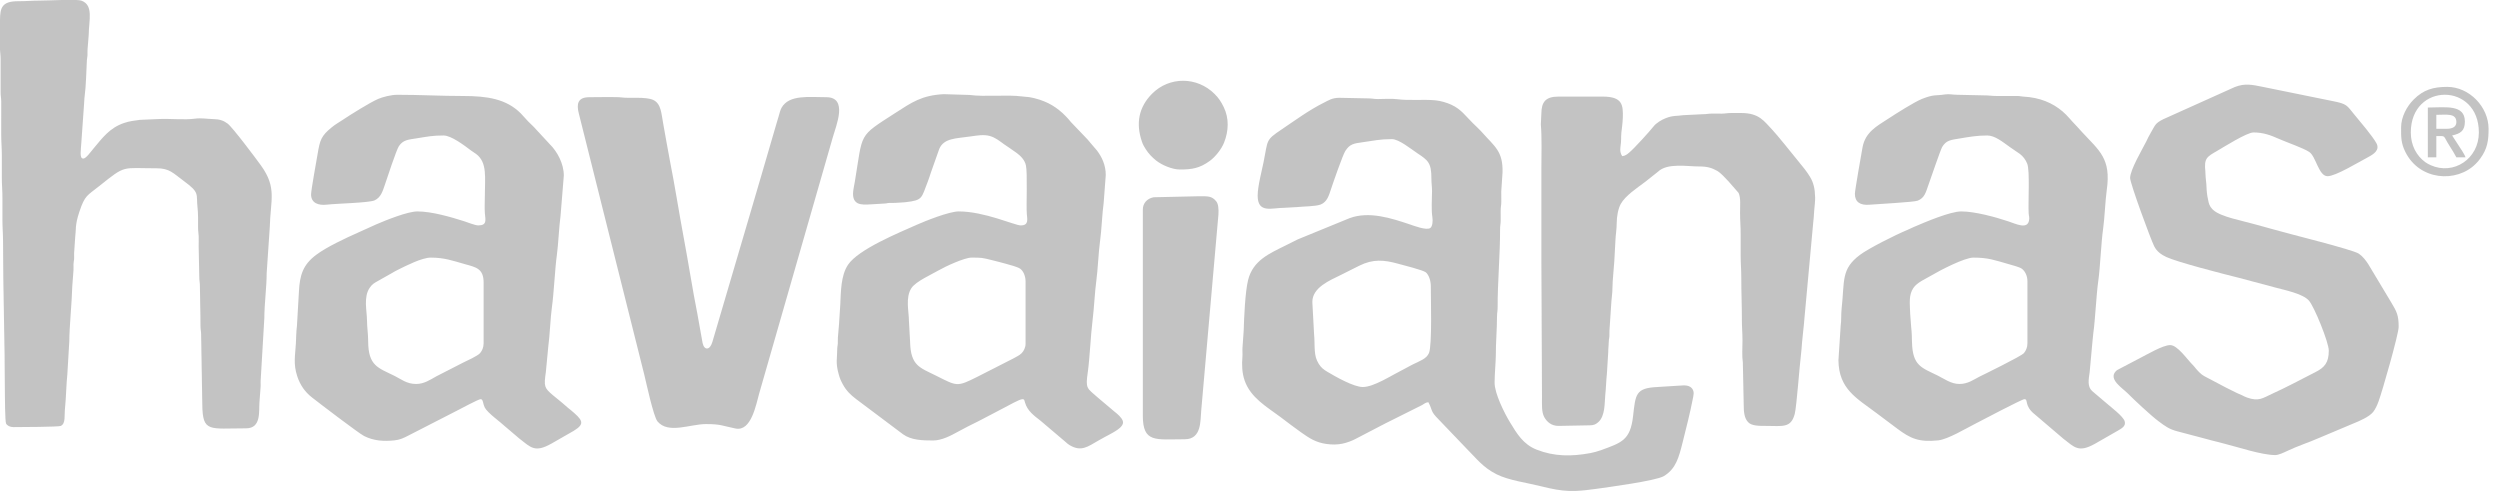
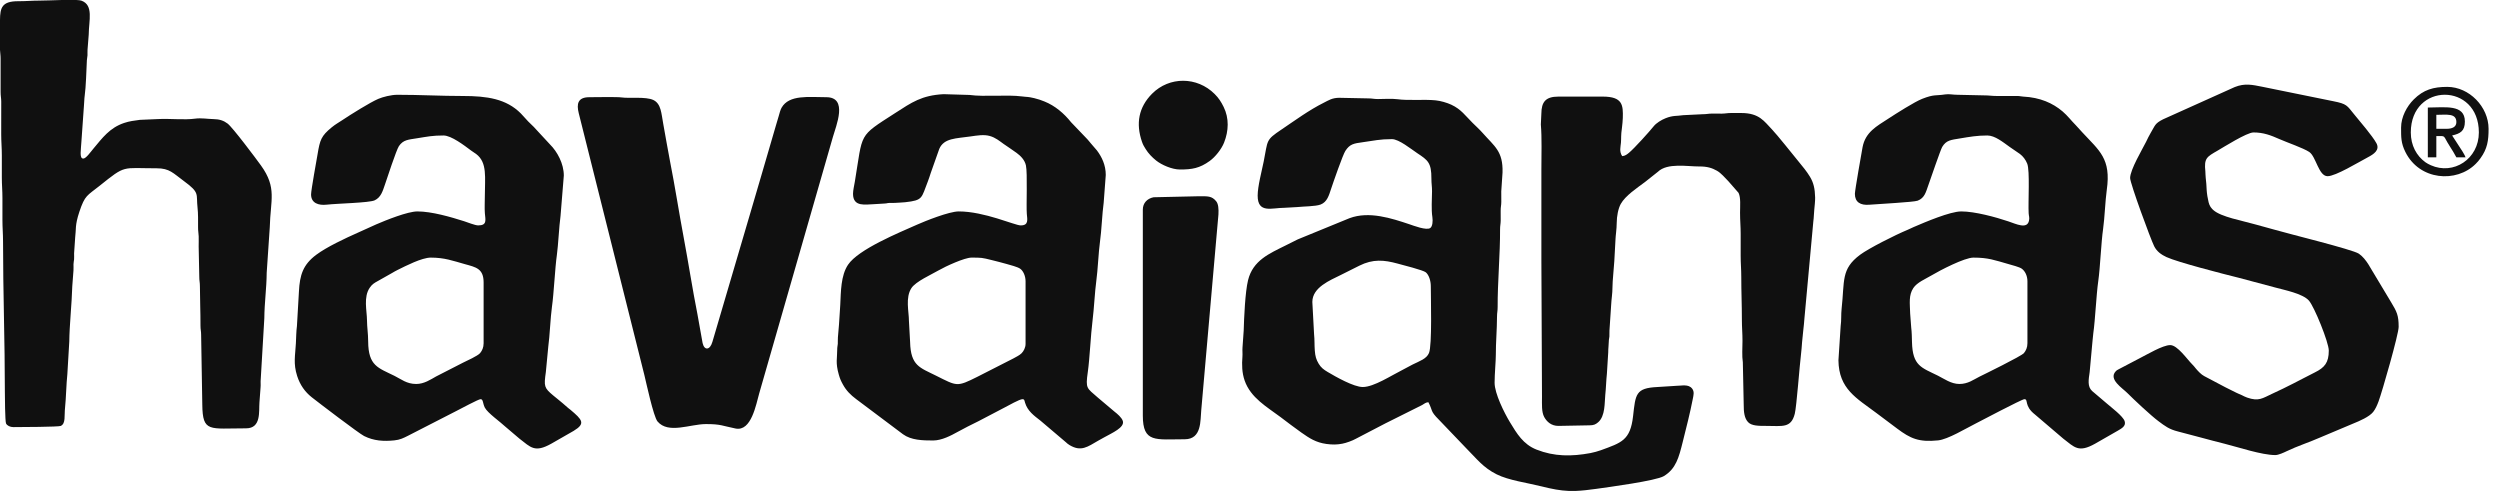
<svg xmlns="http://www.w3.org/2000/svg" width="186" height="37" viewBox="0 0 186 37" fill="none" id="svg1528131352_23068">
-   <path fill-rule="evenodd" clip-rule="evenodd" d="M97.638 22.466C97.638 21.377 98.968 20.851 99.747 20.462C100.227 20.222 100.654 20.008 101.133 19.768C102.149 19.259 102.974 19.336 103.975 19.609C104.334 19.706 105.881 20.096 106.08 20.261C106.306 20.448 106.452 20.883 106.452 21.29C106.452 22.152 106.556 25.69 106.317 26.263C106.135 26.702 105.618 26.862 105.096 27.122C104.845 27.247 104.653 27.366 104.388 27.498C103.508 27.937 102.216 28.794 101.39 28.794C100.717 28.794 99.368 28.026 98.765 27.667C98.481 27.497 98.285 27.354 98.108 27.058C97.924 26.751 97.854 26.508 97.821 26.079C97.789 25.669 97.812 25.273 97.767 24.868L97.638 22.466ZM117.258 36.524H116.697C116.091 36.499 115.498 36.39 114.661 36.18C113.642 35.923 112.249 35.741 111.349 35.289C110.333 34.779 109.877 34.14 109.085 33.348L107.051 31.224C106.38 30.552 106.621 30.584 106.271 29.924C106.049 29.943 105.978 30.042 105.805 30.135L103.544 31.265C103.375 31.349 103.26 31.405 103.092 31.49L100.862 32.651C100.628 32.783 100.171 32.953 99.866 33.011C99.475 33.087 99.122 33.09 98.69 33.031C97.902 32.922 97.429 32.609 96.824 32.184C96.29 31.81 95.8 31.427 95.268 31.028C94.26 30.273 93.05 29.599 92.602 28.315C92.401 27.737 92.387 27.136 92.437 26.532C92.455 26.316 92.424 26.073 92.442 25.858L92.531 24.592C92.559 23.627 92.639 21.727 92.855 20.847C93.217 19.37 94.441 18.866 95.649 18.262C95.95 18.111 96.252 17.961 96.553 17.81L100.402 16.234C101.861 15.687 103.534 16.242 104.864 16.686C105.141 16.778 106.138 17.168 106.416 16.961C106.582 16.837 106.614 16.448 106.569 16.157C106.478 15.568 106.54 14.843 106.543 14.238C106.545 13.864 106.496 13.673 106.497 13.29C106.502 12.098 106.229 11.918 105.449 11.4C104.991 11.096 104.084 10.351 103.559 10.351C102.645 10.351 102.218 10.469 101.392 10.58C100.696 10.674 100.424 10.724 100.095 11.227C99.904 11.519 99.189 13.58 99.033 14.052C98.873 14.535 98.742 15.028 98.254 15.217C97.88 15.361 96.969 15.355 96.501 15.407L95.559 15.46C94.638 15.457 93.57 15.912 93.57 14.555C93.57 13.864 93.878 12.716 94.018 12.02C94.343 10.407 94.145 10.44 95.342 9.637C96.374 8.944 97.379 8.197 98.497 7.639C98.843 7.466 99.107 7.281 99.625 7.276L101.843 7.321C102.109 7.324 102.215 7.37 102.519 7.369C102.917 7.366 103.588 7.33 103.954 7.38C104.811 7.498 105.935 7.378 106.808 7.465C107.188 7.502 107.665 7.645 107.975 7.789C108.715 8.134 109.024 8.612 109.56 9.142C109.805 9.385 110.083 9.636 110.305 9.888C111.186 10.889 111.836 11.244 111.788 12.839L111.694 14.237C111.691 14.493 111.698 14.752 111.697 15.009C111.697 15.294 111.648 15.385 111.65 15.684C111.65 15.925 111.655 16.17 111.652 16.41C111.649 16.676 111.603 16.782 111.605 17.086C111.615 18.813 111.415 21.116 111.425 22.828C111.427 23.145 111.378 23.258 111.378 23.549C111.376 24.513 111.284 25.535 111.29 26.399C111.292 26.848 111.198 27.819 111.198 28.477C111.198 29.278 111.918 30.715 112.337 31.408C112.849 32.254 113.327 33.06 114.317 33.45C115.638 33.972 116.921 33.971 118.329 33.709C118.553 33.667 118.895 33.574 119.109 33.495C120.627 32.937 121.298 32.769 121.501 30.96C121.685 29.327 121.685 28.871 123.312 28.794L124.716 28.705C125.107 28.706 125.625 28.554 125.9 28.919C126.071 29.147 125.999 29.393 125.947 29.665C125.732 30.769 125.462 31.814 125.193 32.889C124.906 34.037 124.693 34.874 123.792 35.421C123.216 35.771 119.653 36.245 118.774 36.369C118.172 36.453 117.694 36.507 117.258 36.524ZM146.818 19.166C147.927 19.166 148.379 19.349 149.414 19.643C149.68 19.719 150.25 19.865 150.422 19.992C150.667 20.172 150.841 20.521 150.841 20.929V25.539C150.841 25.857 150.728 26.091 150.579 26.271C150.389 26.502 147.573 27.875 147.27 28.025C146.837 28.24 146.423 28.568 145.779 28.568C145.159 28.568 144.626 28.171 144.182 27.95C142.963 27.346 142.294 27.233 142.252 25.45C142.245 25.154 142.236 24.673 142.195 24.377L142.116 23.326C142.094 22.543 141.998 21.969 142.35 21.433C142.63 21.009 143.241 20.765 143.68 20.503C144.359 20.098 146.167 19.166 146.818 19.166ZM138.004 14.42C138.004 15.035 138.409 15.29 139.086 15.231C139.75 15.174 142.379 15.044 142.673 14.931C143.198 14.729 143.286 14.287 143.468 13.781C143.622 13.352 144.373 11.143 144.502 10.928C144.804 10.426 145.153 10.41 145.817 10.3C146.558 10.177 147.097 10.08 147.858 10.08C148.428 10.08 149.034 10.587 149.531 10.939L150.281 11.454C150.513 11.628 150.709 11.886 150.825 12.176C151.035 12.703 150.885 15.026 150.932 15.866C150.943 16.083 151.011 16.181 150.955 16.43C150.81 17.067 150.014 16.669 149.423 16.471C148.475 16.152 146.935 15.73 145.914 15.73C145.095 15.73 143.239 16.522 142.375 16.893C142.195 16.97 142.107 17.024 141.91 17.106C141.013 17.476 139.022 18.482 138.385 18.959C136.955 20.03 137.248 20.885 137.016 22.97C136.968 23.395 137.008 23.836 136.945 24.255L136.78 26.805C136.803 28.942 138.135 29.626 139.599 30.725C140.13 31.123 140.615 31.487 141.149 31.887C142.142 32.632 142.763 32.909 144.19 32.765C144.925 32.691 146.25 31.881 146.999 31.506C147.251 31.38 150.43 29.698 150.615 29.698C150.937 29.698 150.558 30.186 151.41 30.847L153.508 32.636C154.345 33.279 154.638 33.704 155.873 33.012L157.54 32.057C157.8 31.9 158.204 31.718 158.073 31.331C157.946 30.957 157.082 30.313 156.728 30.004L155.653 29.09C155.294 28.763 155.389 28.253 155.471 27.683L155.645 25.778C155.682 25.49 155.695 25.123 155.742 24.79C155.885 23.794 155.962 21.96 156.111 20.91C156.258 19.874 156.321 18.077 156.472 17.022C156.584 16.246 156.633 14.904 156.744 14.129C157.078 11.796 156.189 11.215 154.92 9.843L154.446 9.323C154.097 8.974 153.829 8.606 153.45 8.285C152.729 7.675 151.786 7.247 150.525 7.187C150.324 7.177 150.308 7.143 150.075 7.14C149.91 7.138 149.741 7.142 149.576 7.142C149.244 7.142 148.913 7.142 148.581 7.142C148.198 7.143 147.971 7.094 147.633 7.096L145.643 7.052C145.292 7.053 145.014 6.978 144.713 7.025C143.999 7.137 143.918 6.998 143.008 7.354C142.444 7.575 141.075 8.446 140.471 8.841C139.652 9.377 138.78 9.82 138.572 10.965C138.513 11.287 138.004 14.158 138.004 14.42ZM72.279 19.166C73.027 19.166 73.055 19.167 73.807 19.356C74.159 19.444 74.511 19.532 74.881 19.637C75.168 19.719 75.691 19.853 75.89 19.985C76.13 20.145 76.302 20.538 76.302 20.929V25.585C76.302 25.863 76.157 26.132 76.006 26.282C75.843 26.445 75.593 26.553 75.396 26.668L72.731 28.026C71.179 28.801 71.223 28.741 69.642 27.95C68.441 27.349 67.755 27.223 67.712 25.45L67.624 23.866C67.627 23.197 67.344 22.145 67.811 21.433C68.135 20.941 69.293 20.427 69.836 20.113C70.353 19.814 71.767 19.166 72.279 19.166ZM63.465 14.42C63.465 15.429 64.41 15.206 65.048 15.189L65.815 15.143C66.011 15.133 65.98 15.107 66.177 15.098C66.308 15.091 66.45 15.106 66.581 15.095C66.787 15.079 67.107 15.072 67.345 15.046C68.694 14.898 68.539 14.744 69.038 13.483C69.12 13.276 69.18 13.072 69.245 12.877L69.883 11.074C70.236 10.268 71.12 10.309 72.214 10.15C72.714 10.078 73.202 9.994 73.643 10.118C74.072 10.239 74.359 10.488 74.675 10.713C74.993 10.939 75.315 11.138 75.638 11.378C75.93 11.595 76.241 11.896 76.33 12.312C76.454 12.884 76.345 15.321 76.395 15.909C76.432 16.343 76.546 16.77 75.94 16.77C75.497 16.77 73.245 15.73 71.33 15.73C70.612 15.73 68.825 16.45 68.241 16.709C66.897 17.307 63.862 18.546 63.093 19.698C62.553 20.507 62.565 21.694 62.515 22.692L62.422 24.136C62.401 24.4 62.37 24.836 62.341 25.094C62.323 25.256 62.345 25.42 62.332 25.582C62.318 25.76 62.287 25.802 62.288 26.036C62.291 26.665 62.15 26.97 62.405 27.865C62.497 28.188 62.565 28.337 62.709 28.6C62.964 29.067 63.288 29.386 63.697 29.692L67.183 32.308C67.793 32.754 68.647 32.772 69.431 32.772C70.064 32.772 70.775 32.396 71.209 32.154C71.735 31.859 72.242 31.613 72.791 31.34L74.749 30.315C75.039 30.168 75.852 29.698 76.076 29.698C76.224 29.698 76.222 29.823 76.264 29.962C76.452 30.58 76.92 30.916 77.413 31.299L79.296 32.897C79.402 32.99 79.442 33.036 79.575 33.115C80.435 33.63 80.913 33.245 81.728 32.774C81.874 32.69 82.01 32.618 82.165 32.532C82.732 32.215 83.686 31.806 83.539 31.325C83.461 31.068 83.128 30.789 82.921 30.628L81.671 29.573C80.865 28.855 80.751 28.946 80.932 27.683C81.076 26.681 81.148 24.921 81.287 23.834C81.394 22.993 81.459 21.652 81.565 20.903C81.676 20.115 81.732 18.735 81.836 18.01C81.955 17.181 82.003 15.856 82.114 15.078L82.269 13.018C82.269 12.284 81.98 11.681 81.61 11.191L81.15 10.657C81.042 10.541 81.019 10.479 80.902 10.362L79.686 9.092C79.161 8.434 78.493 7.864 77.704 7.549C77.465 7.454 77.243 7.371 76.953 7.304C76.404 7.178 76.508 7.235 76.044 7.175C74.912 7.027 73.262 7.219 72.131 7.064L70.2 7.006C68.57 7.095 67.839 7.612 66.592 8.417C63.818 10.207 64.215 9.817 63.6 13.516C63.558 13.77 63.465 14.16 63.465 14.42ZM32.049 19.166C33.082 19.166 33.68 19.399 34.59 19.653C35.404 19.88 35.981 19.976 35.981 21.019V25.539C35.981 25.857 35.868 26.091 35.719 26.271C35.548 26.478 34.723 26.847 34.444 26.985L32.441 28.011C32.036 28.238 31.557 28.568 30.964 28.568C30.256 28.568 29.846 28.21 29.352 27.965C28.134 27.362 27.403 27.231 27.392 25.405C27.388 24.768 27.309 24.387 27.304 23.82C27.298 23.117 27.03 22.103 27.509 21.406C27.692 21.139 27.846 21.055 28.13 20.898L29.199 20.294C29.329 20.218 29.419 20.163 29.578 20.085C30.2 19.776 31.388 19.166 32.049 19.166ZM23.144 14.465C23.144 15.114 23.696 15.297 24.312 15.227C25.099 15.137 27.473 15.094 27.877 14.903C28.339 14.685 28.47 14.23 28.642 13.725C28.763 13.369 29.491 11.147 29.678 10.873C30.002 10.398 30.364 10.394 31.034 10.286C31.817 10.161 32.184 10.08 32.998 10.08C33.582 10.08 34.562 10.835 35.045 11.197C35.18 11.299 35.285 11.353 35.421 11.454C36.273 12.092 36.072 13.208 36.072 14.601C36.072 14.986 36.043 15.493 36.074 15.864C36.117 16.372 36.254 16.77 35.575 16.77C35.348 16.77 34.747 16.528 34.529 16.459C33.534 16.143 32.118 15.73 31.054 15.73C30.328 15.73 28.709 16.384 27.993 16.693L26.624 17.312C25.668 17.737 24.305 18.375 23.525 18.959C22.546 19.692 22.301 20.455 22.24 21.697L22.092 24.261C22.039 24.649 22.037 25.096 22.014 25.54C21.968 26.439 21.808 27.044 22.109 27.976C22.325 28.644 22.691 29.159 23.195 29.557C23.682 29.942 26.706 32.25 27.09 32.441C27.814 32.802 28.537 32.845 29.33 32.765C29.762 32.722 30.013 32.592 30.346 32.425L33.932 30.587C34.235 30.436 35.599 29.698 35.755 29.698C35.962 29.698 35.905 30.003 36.073 30.33C36.276 30.725 37.23 31.393 37.597 31.743L38.648 32.636C39.485 33.279 39.778 33.704 41.013 33.012L42.68 32.057C43.594 31.506 43.316 31.228 42.432 30.48C42.341 30.403 42.324 30.406 42.231 30.32C42.1 30.198 42.002 30.121 41.868 30.004C41.625 29.793 41.397 29.623 41.148 29.413C40.484 28.854 40.46 28.748 40.611 27.683L40.792 25.785C40.902 25.009 40.953 23.623 41.063 22.846C41.212 21.796 41.289 19.962 41.432 18.966C41.531 18.273 41.596 16.83 41.703 16.073L41.948 13.063C41.948 12.174 41.462 11.285 40.92 10.746L39.855 9.596C39.685 9.392 39.475 9.228 39.292 9.03L38.751 8.441C37.665 7.35 36.236 7.142 34.444 7.142C32.809 7.142 31.251 7.052 29.562 7.052C29.104 7.052 28.485 7.211 28.148 7.355C27.538 7.614 26.078 8.529 25.449 8.95C25.144 9.154 24.966 9.239 24.67 9.482C23.9 10.116 23.806 10.399 23.628 11.469C23.566 11.839 23.144 14.148 23.144 14.465ZM0.994 31.777C1.474 31.777 4.371 31.764 4.522 31.689C4.906 31.497 4.769 30.953 4.843 30.292C4.909 29.707 4.937 28.494 5.011 27.838L5.155 25.405C5.165 24.221 5.342 22.589 5.378 21.289L5.467 20.113C5.479 19.968 5.464 19.807 5.468 19.662C5.474 19.457 5.498 19.468 5.512 19.299C5.524 19.157 5.511 18.992 5.513 18.848L5.593 17.662C5.674 17.06 5.562 16.785 5.904 15.758C6.321 14.507 6.484 14.564 7.407 13.826C9.385 12.243 9.028 12.521 11.662 12.521C12.621 12.521 12.877 12.882 13.689 13.477C14.893 14.36 14.581 14.414 14.697 15.453C14.746 15.884 14.738 16.406 14.736 16.906C14.734 17.209 14.775 17.336 14.783 17.582C14.79 17.832 14.781 18.1 14.781 18.352L14.826 20.568C14.824 20.885 14.873 20.998 14.873 21.289C14.875 22.322 14.92 23.2 14.916 24.23C14.915 24.529 14.963 24.619 14.964 24.905L15.051 30.107C15.076 32.194 15.569 31.868 18.307 31.868C19.453 31.868 19.248 30.603 19.304 29.927L19.385 28.833C19.408 28.628 19.375 28.418 19.399 28.213L19.665 23.688C19.677 22.478 19.832 21.466 19.842 20.294L20.071 16.907C20.121 14.872 20.618 13.982 19.418 12.314C19.039 11.787 17.31 9.479 16.933 9.194C16.648 8.978 16.341 8.866 15.866 8.86C15.472 8.855 14.982 8.764 14.522 8.827C13.696 8.94 12.657 8.811 11.752 8.859L10.409 8.917C9.976 8.974 9.636 9.013 9.237 9.147C8.158 9.508 7.616 10.265 6.947 11.061C6.729 11.32 6.399 11.798 6.193 11.798C5.887 11.798 6.029 11.125 6.057 10.532L6.245 7.872C6.267 7.673 6.268 7.343 6.302 7.116C6.394 6.509 6.429 5.172 6.464 4.475C6.474 4.278 6.499 4.31 6.509 4.114C6.516 3.982 6.501 3.84 6.512 3.709L6.601 2.578C6.61 1.522 6.98 0.379 6.054 0.048C5.985 0.024 5.854 0.009 5.682 -3.05176e-05H4.596C3.963 0.016 3.292 0.046 2.938 0.045C2.39 0.044 1.943 0.092 1.356 0.09C0.133 0.087 0.01 0.586 0 1.484V3.705C0.008 3.944 0.047 4.088 0.045 4.384L0.045 6.826C0.043 7.143 0.089 7.277 0.092 7.547L0.09 9.99C0.09 10.537 0.136 10.986 0.136 11.572C0.136 12.114 0.136 12.657 0.136 13.199C0.136 13.762 0.181 14.164 0.181 14.736V16.363C0.181 16.952 0.226 17.378 0.226 17.945C0.225 21.67 0.362 25.46 0.362 29.156C0.362 29.446 0.375 31.358 0.45 31.508C0.529 31.668 0.753 31.777 0.994 31.777Z" fill="#101010" fill-opacity="0.25" />
-   <path fill-rule="evenodd" clip-rule="evenodd" d="M115.945 31.687L118.252 31.644C118.578 31.646 118.713 31.572 118.892 31.425C119.448 30.965 119.373 29.922 119.432 29.388C119.486 28.9 119.5 28.282 119.554 27.793L119.652 26.218C119.651 25.909 119.687 25.736 119.695 25.403C119.7 25.197 119.726 25.21 119.739 25.04C119.751 24.895 119.732 24.738 119.744 24.593L119.876 22.6C119.883 22.336 119.969 21.826 119.968 21.381C119.967 20.899 120.079 19.923 120.104 19.437L120.193 17.809C120.199 17.553 120.283 17.03 120.284 16.589C120.286 16.084 120.397 15.508 120.585 15.173C120.932 14.555 121.77 14.005 122.389 13.541L123.347 12.781C124.056 12.097 125.548 12.392 126.432 12.385C127.002 12.38 127.381 12.497 127.741 12.703C128.06 12.886 128.325 13.217 128.59 13.482L129.349 14.35C129.523 14.711 129.46 15.319 129.46 15.821C129.46 16.41 129.506 16.836 129.506 17.403C129.505 17.945 129.506 18.488 129.506 19.03C129.505 19.597 129.551 20.023 129.551 20.612C129.551 21.72 129.596 22.673 129.596 23.777C129.596 24.365 129.641 24.784 129.641 25.359C129.641 25.881 129.592 26.462 129.667 26.96L129.732 30.105C129.73 30.664 129.782 31.113 130.057 31.407C130.322 31.691 130.857 31.687 131.404 31.687C132.613 31.687 133.253 31.872 133.531 30.785C133.667 30.253 133.893 27.148 133.994 26.366C134.029 26.094 134.05 25.771 134.075 25.452C134.118 24.894 134.212 24.255 134.25 23.684L134.911 16.48C134.955 16.174 134.95 15.911 134.982 15.602C135.006 15.375 135.052 14.916 135.046 14.697C135.03 14.033 134.932 13.6 134.662 13.151C134.419 12.748 134.108 12.377 133.81 12.014C133.399 11.511 132.204 10.008 131.823 9.616C131.26 9.038 130.9 8.408 129.551 8.408C129.31 8.408 129.068 8.409 128.827 8.407C128.51 8.406 128.376 8.451 128.106 8.455C127.865 8.458 127.621 8.451 127.379 8.451C127.088 8.452 126.975 8.501 126.658 8.499L125.237 8.569C124.723 8.646 124.479 8.576 123.925 8.794C123.614 8.916 123.228 9.151 123.034 9.395C122.733 9.774 121.586 11.047 121.203 11.361C121.055 11.481 120.92 11.598 120.691 11.617C120.457 11.268 120.574 10.923 120.598 10.62C120.628 10.25 120.588 10.094 120.672 9.519C120.7 9.325 120.733 8.939 120.737 8.77C120.762 7.834 120.74 7.187 119.245 7.187H115.945C114.985 7.187 114.686 7.593 114.677 8.451L114.639 9.258C114.724 10.285 114.679 11.509 114.679 12.611V19.392L114.724 29.517C114.724 30.081 114.684 30.646 114.889 31.025C115.082 31.38 115.418 31.687 115.945 31.687ZM158.481 13.244C158.481 13.644 160.008 17.796 160.272 18.323C160.466 18.708 160.798 18.948 161.187 19.127C162.024 19.512 165.418 20.385 166.563 20.667L169.275 21.39C169.968 21.58 171.317 21.84 171.782 22.363C172.183 22.814 173.262 25.477 173.262 26.082C173.262 26.982 172.953 27.348 172.222 27.709C171.682 27.977 171.177 28.254 170.64 28.523C170.376 28.655 170.133 28.776 169.856 28.915C169.558 29.064 169.337 29.162 169.028 29.306C168.332 29.628 168.051 29.882 167.187 29.58C167.002 29.516 166.945 29.472 166.783 29.396C166.627 29.324 166.529 29.294 166.376 29.216C166.087 29.071 165.851 28.956 165.562 28.81L163.994 27.982C163.777 27.871 163.536 27.616 163.376 27.425C163.261 27.287 163.234 27.24 163.103 27.11C162.726 26.739 162.005 25.675 161.464 25.675C160.906 25.675 159.715 26.393 159.189 26.655L157.647 27.463C157.528 27.533 157.495 27.533 157.406 27.63C156.859 28.223 157.901 28.867 158.266 29.234C158.792 29.762 160.041 30.929 160.592 31.338C161.07 31.694 161.373 31.935 162.042 32.103C163.188 32.392 164.327 32.721 165.514 33.016C166.513 33.264 168.269 33.857 169.284 33.857C169.525 33.857 169.936 33.663 170.128 33.57C170.936 33.182 171.809 32.907 172.628 32.545L175.109 31.5C175.54 31.325 176.275 31.013 176.564 30.649C176.734 30.434 176.859 30.149 176.962 29.872C177.239 29.127 178.46 24.863 178.46 24.319C178.46 23.448 178.32 23.187 177.898 22.485L176.779 20.621C176.403 20.04 176.075 19.268 175.497 18.874C175.039 18.562 170.198 17.378 169.233 17.092C168.709 16.936 168.207 16.82 167.673 16.664C166.858 16.426 165.238 16.138 164.679 15.634L164.609 15.569C164.602 15.562 164.593 15.553 164.586 15.546C164.564 15.523 164.488 15.431 164.465 15.396C164.39 15.282 164.352 15.166 164.319 15.045C164.26 14.823 164.19 14.39 164.177 14.147C164.163 13.87 164.146 13.504 164.105 13.225C164.079 13.055 164.097 12.921 164.079 12.754C163.973 11.769 164.182 11.672 164.987 11.208C165.416 10.961 167.164 9.854 167.657 9.854C168.406 9.854 168.942 10.062 169.599 10.353C170.153 10.598 171.374 11.016 171.809 11.307C172.317 11.648 172.503 13.109 173.171 13.109C173.774 13.109 175.458 12.076 176.185 11.693C176.588 11.48 177.086 11.168 176.804 10.652C176.502 10.102 175.558 9.009 175.15 8.508C174.608 7.844 174.618 7.732 173.597 7.53L168.338 6.46C167.563 6.305 167.016 6.178 166.268 6.476L160.936 8.875C160.304 9.193 160.353 9.325 160.009 9.891C159.876 10.108 159.788 10.312 159.671 10.547C159.398 11.094 158.481 12.63 158.481 13.244ZM52.525 31.551C53.642 31.551 53.733 31.681 54.729 31.882C55.901 32.119 56.254 30.079 56.484 29.272L61.963 10.206C62.202 9.354 63.116 7.232 61.476 7.232C60.187 7.232 58.705 7.025 58.148 8.018C58.059 8.176 57.994 8.43 57.94 8.624C57.882 8.832 57.809 9.054 57.743 9.286L56.61 13.17C56.348 14.049 56.107 14.868 55.851 15.757L53.004 25.431C52.827 26.056 52.405 26.102 52.273 25.521L51.889 23.374C51.526 21.555 51.218 19.54 50.872 17.7C50.519 15.825 50.218 13.852 49.855 12.028C49.669 11.097 49.522 10.151 49.342 9.195C49.202 8.451 49.195 7.721 48.61 7.441C48.056 7.175 46.795 7.331 46.268 7.251C45.912 7.198 44.406 7.232 43.847 7.232C42.985 7.232 42.884 7.731 43.06 8.426L47.942 27.908C48.065 28.401 48.617 31 48.921 31.358C49.725 32.307 51.339 31.551 52.525 31.551ZM85.026 15.595V30.919C85.026 32.972 85.975 32.681 88.145 32.681C89.429 32.681 89.295 31.263 89.373 30.519L90.54 17.221C90.582 16.454 90.815 15.376 90.484 14.974C90.155 14.574 89.87 14.6 89.185 14.601L85.825 14.676C85.344 14.773 85.026 15.112 85.026 15.595ZM87.784 12.611C88.694 12.611 89.248 12.519 89.999 11.979C90.415 11.681 90.879 11.097 91.071 10.61C91.414 9.742 91.456 8.8 91.039 7.955C90.845 7.563 90.672 7.296 90.371 6.995C89.065 5.688 86.999 5.681 85.715 6.972C84.715 7.979 84.494 9.189 84.963 10.55C85.041 10.777 85.121 10.902 85.237 11.09C85.444 11.423 85.715 11.701 86.013 11.941C86.425 12.272 87.205 12.611 87.784 12.611ZM179.364 9.854C179.364 6.112 184.427 6.117 184.427 9.854C184.427 11.839 182.533 13.044 180.856 12.295C180.718 12.234 180.563 12.153 180.448 12.07C179.793 11.595 179.364 10.826 179.364 9.854ZM178.641 9.492C178.641 10.209 178.631 10.643 178.957 11.301C180.011 13.435 182.766 13.622 184.19 12.194C184.338 12.046 184.417 11.955 184.544 11.779C185.063 11.062 185.15 10.456 185.15 9.583C185.15 7.946 183.708 6.464 182.076 6.464C181.047 6.464 180.312 6.669 179.579 7.402C179.071 7.909 178.641 8.699 178.641 9.492Z" fill="#101010" fill-opacity="0.25" />
-   <path fill-rule="evenodd" clip-rule="evenodd" d="M182.031 9.583H181.263V8.543C182.03 8.543 182.754 8.4 182.754 9.086C182.754 9.466 182.413 9.583 182.031 9.583ZM180.63 11.707H181.263V10.125C182.025 10.125 181.712 10.028 182.266 10.885C182.445 11.162 182.601 11.417 182.754 11.707H183.433C183.39 11.523 183.074 11.059 182.954 10.875C182.772 10.597 182.614 10.343 182.438 10.08C183.046 9.938 183.387 9.753 183.387 9.041C183.387 7.737 181.9 8.001 180.63 8.001V11.707Z" fill="#101010" fill-opacity="0.25" />
+   <path fill-rule="evenodd" clip-rule="evenodd" d="M97.638 22.466C97.638 21.377 98.968 20.851 99.747 20.462C100.227 20.222 100.654 20.008 101.133 19.768C102.149 19.259 102.974 19.336 103.975 19.609C104.334 19.706 105.881 20.096 106.08 20.261C106.306 20.448 106.452 20.883 106.452 21.29C106.452 22.152 106.556 25.69 106.317 26.263C106.135 26.702 105.618 26.862 105.096 27.122C104.845 27.247 104.653 27.366 104.388 27.498C103.508 27.937 102.216 28.794 101.39 28.794C100.717 28.794 99.368 28.026 98.765 27.667C98.481 27.497 98.285 27.354 98.108 27.058C97.924 26.751 97.854 26.508 97.821 26.079C97.789 25.669 97.812 25.273 97.767 24.868L97.638 22.466ZM117.258 36.524H116.697C116.091 36.499 115.498 36.39 114.661 36.18C113.642 35.923 112.249 35.741 111.349 35.289C110.333 34.779 109.877 34.14 109.085 33.348L107.051 31.224C106.38 30.552 106.621 30.584 106.271 29.924C106.049 29.943 105.978 30.042 105.805 30.135L103.544 31.265C103.375 31.349 103.26 31.405 103.092 31.49L100.862 32.651C100.628 32.783 100.171 32.953 99.866 33.011C99.475 33.087 99.122 33.09 98.69 33.031C97.902 32.922 97.429 32.609 96.824 32.184C96.29 31.81 95.8 31.427 95.268 31.028C94.26 30.273 93.05 29.599 92.602 28.315C92.401 27.737 92.387 27.136 92.437 26.532C92.455 26.316 92.424 26.073 92.442 25.858L92.531 24.592C92.559 23.627 92.639 21.727 92.855 20.847C93.217 19.37 94.441 18.866 95.649 18.262C95.95 18.111 96.252 17.961 96.553 17.81L100.402 16.234C101.861 15.687 103.534 16.242 104.864 16.686C105.141 16.778 106.138 17.168 106.416 16.961C106.582 16.837 106.614 16.448 106.569 16.157C106.478 15.568 106.54 14.843 106.543 14.238C106.545 13.864 106.496 13.673 106.497 13.29C106.502 12.098 106.229 11.918 105.449 11.4C104.991 11.096 104.084 10.351 103.559 10.351C102.645 10.351 102.218 10.469 101.392 10.58C100.696 10.674 100.424 10.724 100.095 11.227C99.904 11.519 99.189 13.58 99.033 14.052C98.873 14.535 98.742 15.028 98.254 15.217C97.88 15.361 96.969 15.355 96.501 15.407L95.559 15.46C94.638 15.457 93.57 15.912 93.57 14.555C93.57 13.864 93.878 12.716 94.018 12.02C94.343 10.407 94.145 10.44 95.342 9.637C96.374 8.944 97.379 8.197 98.497 7.639C98.843 7.466 99.107 7.281 99.625 7.276L101.843 7.321C102.109 7.324 102.215 7.37 102.519 7.369C102.917 7.366 103.588 7.33 103.954 7.38C104.811 7.498 105.935 7.378 106.808 7.465C107.188 7.502 107.665 7.645 107.975 7.789C108.715 8.134 109.024 8.612 109.56 9.142C109.805 9.385 110.083 9.636 110.305 9.888C111.186 10.889 111.836 11.244 111.788 12.839L111.694 14.237C111.691 14.493 111.698 14.752 111.697 15.009C111.697 15.294 111.648 15.385 111.65 15.684C111.65 15.925 111.655 16.17 111.652 16.41C111.649 16.676 111.603 16.782 111.605 17.086C111.615 18.813 111.415 21.116 111.425 22.828C111.427 23.145 111.378 23.258 111.378 23.549C111.376 24.513 111.284 25.535 111.29 26.399C111.292 26.848 111.198 27.819 111.198 28.477C111.198 29.278 111.918 30.715 112.337 31.408C112.849 32.254 113.327 33.06 114.317 33.45C115.638 33.972 116.921 33.971 118.329 33.709C118.553 33.667 118.895 33.574 119.109 33.495C120.627 32.937 121.298 32.769 121.501 30.96C121.685 29.327 121.685 28.871 123.312 28.794L124.716 28.705C125.107 28.706 125.625 28.554 125.9 28.919C126.071 29.147 125.999 29.393 125.947 29.665C125.732 30.769 125.462 31.814 125.193 32.889C124.906 34.037 124.693 34.874 123.792 35.421C123.216 35.771 119.653 36.245 118.774 36.369C118.172 36.453 117.694 36.507 117.258 36.524ZM146.818 19.166C147.927 19.166 148.379 19.349 149.414 19.643C149.68 19.719 150.25 19.865 150.422 19.992C150.667 20.172 150.841 20.521 150.841 20.929V25.539C150.841 25.857 150.728 26.091 150.579 26.271C150.389 26.502 147.573 27.875 147.27 28.025C146.837 28.24 146.423 28.568 145.779 28.568C145.159 28.568 144.626 28.171 144.182 27.95C142.963 27.346 142.294 27.233 142.252 25.45C142.245 25.154 142.236 24.673 142.195 24.377L142.116 23.326C142.094 22.543 141.998 21.969 142.35 21.433C142.63 21.009 143.241 20.765 143.68 20.503C144.359 20.098 146.167 19.166 146.818 19.166ZM138.004 14.42C138.004 15.035 138.409 15.29 139.086 15.231C139.75 15.174 142.379 15.044 142.673 14.931C143.198 14.729 143.286 14.287 143.468 13.781C143.622 13.352 144.373 11.143 144.502 10.928C144.804 10.426 145.153 10.41 145.817 10.3C146.558 10.177 147.097 10.08 147.858 10.08C148.428 10.08 149.034 10.587 149.531 10.939L150.281 11.454C150.513 11.628 150.709 11.886 150.825 12.176C151.035 12.703 150.885 15.026 150.932 15.866C150.943 16.083 151.011 16.181 150.955 16.43C150.81 17.067 150.014 16.669 149.423 16.471C148.475 16.152 146.935 15.73 145.914 15.73C145.095 15.73 143.239 16.522 142.375 16.893C142.195 16.97 142.107 17.024 141.91 17.106C141.013 17.476 139.022 18.482 138.385 18.959C136.955 20.03 137.248 20.885 137.016 22.97C136.968 23.395 137.008 23.836 136.945 24.255L136.78 26.805C136.803 28.942 138.135 29.626 139.599 30.725C140.13 31.123 140.615 31.487 141.149 31.887C142.142 32.632 142.763 32.909 144.19 32.765C144.925 32.691 146.25 31.881 146.999 31.506C147.251 31.38 150.43 29.698 150.615 29.698C150.937 29.698 150.558 30.186 151.41 30.847L153.508 32.636C154.345 33.279 154.638 33.704 155.873 33.012L157.54 32.057C157.8 31.9 158.204 31.718 158.073 31.331C157.946 30.957 157.082 30.313 156.728 30.004L155.653 29.09C155.294 28.763 155.389 28.253 155.471 27.683L155.645 25.778C155.682 25.49 155.695 25.123 155.742 24.79C155.885 23.794 155.962 21.96 156.111 20.91C156.258 19.874 156.321 18.077 156.472 17.022C156.584 16.246 156.633 14.904 156.744 14.129C157.078 11.796 156.189 11.215 154.92 9.843L154.446 9.323C154.097 8.974 153.829 8.606 153.45 8.285C152.729 7.675 151.786 7.247 150.525 7.187C150.324 7.177 150.308 7.143 150.075 7.14C149.91 7.138 149.741 7.142 149.576 7.142C149.244 7.142 148.913 7.142 148.581 7.142C148.198 7.143 147.971 7.094 147.633 7.096L145.643 7.052C145.292 7.053 145.014 6.978 144.713 7.025C143.999 7.137 143.918 6.998 143.008 7.354C142.444 7.575 141.075 8.446 140.471 8.841C139.652 9.377 138.78 9.82 138.572 10.965C138.513 11.287 138.004 14.158 138.004 14.42ZM72.279 19.166C73.027 19.166 73.055 19.167 73.807 19.356C74.159 19.444 74.511 19.532 74.881 19.637C75.168 19.719 75.691 19.853 75.89 19.985C76.13 20.145 76.302 20.538 76.302 20.929V25.585C76.302 25.863 76.157 26.132 76.006 26.282C75.843 26.445 75.593 26.553 75.396 26.668L72.731 28.026C71.179 28.801 71.223 28.741 69.642 27.95C68.441 27.349 67.755 27.223 67.712 25.45L67.624 23.866C67.627 23.197 67.344 22.145 67.811 21.433C68.135 20.941 69.293 20.427 69.836 20.113C70.353 19.814 71.767 19.166 72.279 19.166ZM63.465 14.42C63.465 15.429 64.41 15.206 65.048 15.189L65.815 15.143C66.011 15.133 65.98 15.107 66.177 15.098C66.308 15.091 66.45 15.106 66.581 15.095C66.787 15.079 67.107 15.072 67.345 15.046C68.694 14.898 68.539 14.744 69.038 13.483C69.12 13.276 69.18 13.072 69.245 12.877L69.883 11.074C70.236 10.268 71.12 10.309 72.214 10.15C72.714 10.078 73.202 9.994 73.643 10.118C74.072 10.239 74.359 10.488 74.675 10.713C74.993 10.939 75.315 11.138 75.638 11.378C75.93 11.595 76.241 11.896 76.33 12.312C76.454 12.884 76.345 15.321 76.395 15.909C76.432 16.343 76.546 16.77 75.94 16.77C75.497 16.77 73.245 15.73 71.33 15.73C70.612 15.73 68.825 16.45 68.241 16.709C66.897 17.307 63.862 18.546 63.093 19.698C62.553 20.507 62.565 21.694 62.515 22.692L62.422 24.136C62.401 24.4 62.37 24.836 62.341 25.094C62.323 25.256 62.345 25.42 62.332 25.582C62.318 25.76 62.287 25.802 62.288 26.036C62.291 26.665 62.15 26.97 62.405 27.865C62.497 28.188 62.565 28.337 62.709 28.6C62.964 29.067 63.288 29.386 63.697 29.692L67.183 32.308C67.793 32.754 68.647 32.772 69.431 32.772C70.064 32.772 70.775 32.396 71.209 32.154C71.735 31.859 72.242 31.613 72.791 31.34L74.749 30.315C75.039 30.168 75.852 29.698 76.076 29.698C76.224 29.698 76.222 29.823 76.264 29.962C76.452 30.58 76.92 30.916 77.413 31.299L79.296 32.897C79.402 32.99 79.442 33.036 79.575 33.115C80.435 33.63 80.913 33.245 81.728 32.774C81.874 32.69 82.01 32.618 82.165 32.532C82.732 32.215 83.686 31.806 83.539 31.325C83.461 31.068 83.128 30.789 82.921 30.628L81.671 29.573C80.865 28.855 80.751 28.946 80.932 27.683C81.076 26.681 81.148 24.921 81.287 23.834C81.394 22.993 81.459 21.652 81.565 20.903C81.676 20.115 81.732 18.735 81.836 18.01C81.955 17.181 82.003 15.856 82.114 15.078L82.269 13.018C82.269 12.284 81.98 11.681 81.61 11.191L81.15 10.657C81.042 10.541 81.019 10.479 80.902 10.362L79.686 9.092C79.161 8.434 78.493 7.864 77.704 7.549C77.465 7.454 77.243 7.371 76.953 7.304C76.404 7.178 76.508 7.235 76.044 7.175C74.912 7.027 73.262 7.219 72.131 7.064L70.2 7.006C68.57 7.095 67.839 7.612 66.592 8.417C63.818 10.207 64.215 9.817 63.6 13.516C63.558 13.77 63.465 14.16 63.465 14.42ZM32.049 19.166C33.082 19.166 33.68 19.399 34.59 19.653C35.404 19.88 35.981 19.976 35.981 21.019V25.539C35.981 25.857 35.868 26.091 35.719 26.271C35.548 26.478 34.723 26.847 34.444 26.985L32.441 28.011C32.036 28.238 31.557 28.568 30.964 28.568C30.256 28.568 29.846 28.21 29.352 27.965C28.134 27.362 27.403 27.231 27.392 25.405C27.388 24.768 27.309 24.387 27.304 23.82C27.298 23.117 27.03 22.103 27.509 21.406C27.692 21.139 27.846 21.055 28.13 20.898L29.199 20.294C29.329 20.218 29.419 20.163 29.578 20.085C30.2 19.776 31.388 19.166 32.049 19.166ZM23.144 14.465C23.144 15.114 23.696 15.297 24.312 15.227C25.099 15.137 27.473 15.094 27.877 14.903C28.339 14.685 28.47 14.23 28.642 13.725C28.763 13.369 29.491 11.147 29.678 10.873C30.002 10.398 30.364 10.394 31.034 10.286C31.817 10.161 32.184 10.08 32.998 10.08C33.582 10.08 34.562 10.835 35.045 11.197C35.18 11.299 35.285 11.353 35.421 11.454C36.273 12.092 36.072 13.208 36.072 14.601C36.072 14.986 36.043 15.493 36.074 15.864C36.117 16.372 36.254 16.77 35.575 16.77C35.348 16.77 34.747 16.528 34.529 16.459C33.534 16.143 32.118 15.73 31.054 15.73C30.328 15.73 28.709 16.384 27.993 16.693L26.624 17.312C25.668 17.737 24.305 18.375 23.525 18.959C22.546 19.692 22.301 20.455 22.24 21.697L22.092 24.261C22.039 24.649 22.037 25.096 22.014 25.54C21.968 26.439 21.808 27.044 22.109 27.976C22.325 28.644 22.691 29.159 23.195 29.557C23.682 29.942 26.706 32.25 27.09 32.441C27.814 32.802 28.537 32.845 29.33 32.765C29.762 32.722 30.013 32.592 30.346 32.425L33.932 30.587C34.235 30.436 35.599 29.698 35.755 29.698C35.962 29.698 35.905 30.003 36.073 30.33C36.276 30.725 37.23 31.393 37.597 31.743L38.648 32.636C39.485 33.279 39.778 33.704 41.013 33.012L42.68 32.057C43.594 31.506 43.316 31.228 42.432 30.48C42.341 30.403 42.324 30.406 42.231 30.32C42.1 30.198 42.002 30.121 41.868 30.004C41.625 29.793 41.397 29.623 41.148 29.413C40.484 28.854 40.46 28.748 40.611 27.683L40.792 25.785C40.902 25.009 40.953 23.623 41.063 22.846C41.212 21.796 41.289 19.962 41.432 18.966C41.531 18.273 41.596 16.83 41.703 16.073L41.948 13.063C41.948 12.174 41.462 11.285 40.92 10.746L39.855 9.596C39.685 9.392 39.475 9.228 39.292 9.03L38.751 8.441C37.665 7.35 36.236 7.142 34.444 7.142C32.809 7.142 31.251 7.052 29.562 7.052C29.104 7.052 28.485 7.211 28.148 7.355C27.538 7.614 26.078 8.529 25.449 8.95C25.144 9.154 24.966 9.239 24.67 9.482C23.9 10.116 23.806 10.399 23.628 11.469C23.566 11.839 23.144 14.148 23.144 14.465ZM0.994 31.777C1.474 31.777 4.371 31.764 4.522 31.689C4.906 31.497 4.769 30.953 4.843 30.292C4.909 29.707 4.937 28.494 5.011 27.838L5.155 25.405C5.165 24.221 5.342 22.589 5.378 21.289L5.467 20.113C5.479 19.968 5.464 19.807 5.468 19.662C5.474 19.457 5.498 19.468 5.512 19.299C5.524 19.157 5.511 18.992 5.513 18.848L5.593 17.662C5.674 17.06 5.562 16.785 5.904 15.758C6.321 14.507 6.484 14.564 7.407 13.826C9.385 12.243 9.028 12.521 11.662 12.521C12.621 12.521 12.877 12.882 13.689 13.477C14.893 14.36 14.581 14.414 14.697 15.453C14.746 15.884 14.738 16.406 14.736 16.906C14.734 17.209 14.775 17.336 14.783 17.582C14.79 17.832 14.781 18.1 14.781 18.352L14.826 20.568C14.824 20.885 14.873 20.998 14.873 21.289C14.875 22.322 14.92 23.2 14.916 24.23C14.915 24.529 14.963 24.619 14.964 24.905L15.051 30.107C15.076 32.194 15.569 31.868 18.307 31.868C19.453 31.868 19.248 30.603 19.304 29.927L19.385 28.833C19.408 28.628 19.375 28.418 19.399 28.213L19.665 23.688C19.677 22.478 19.832 21.466 19.842 20.294L20.071 16.907C20.121 14.872 20.618 13.982 19.418 12.314C19.039 11.787 17.31 9.479 16.933 9.194C16.648 8.978 16.341 8.866 15.866 8.86C15.472 8.855 14.982 8.764 14.522 8.827C13.696 8.94 12.657 8.811 11.752 8.859L10.409 8.917C9.976 8.974 9.636 9.013 9.237 9.147C8.158 9.508 7.616 10.265 6.947 11.061C6.729 11.32 6.399 11.798 6.193 11.798C5.887 11.798 6.029 11.125 6.057 10.532L6.245 7.872C6.267 7.673 6.268 7.343 6.302 7.116C6.394 6.509 6.429 5.172 6.464 4.475C6.474 4.278 6.499 4.31 6.509 4.114C6.516 3.982 6.501 3.84 6.512 3.709L6.601 2.578C6.61 1.522 6.98 0.379 6.054 0.048C5.985 0.024 5.854 0.009 5.682 -3.05176e-05H4.596C3.963 0.016 3.292 0.046 2.938 0.045C2.39 0.044 1.943 0.092 1.356 0.09C0.133 0.087 0.01 0.586 0 1.484V3.705C0.008 3.944 0.047 4.088 0.045 4.384L0.045 6.826C0.043 7.143 0.089 7.277 0.092 7.547L0.09 9.99C0.09 10.537 0.136 10.986 0.136 11.572C0.136 12.114 0.136 12.657 0.136 13.199C0.136 13.762 0.181 14.164 0.181 14.736V16.363C0.181 16.952 0.226 17.378 0.226 17.945C0.225 21.67 0.362 25.46 0.362 29.156C0.362 29.446 0.375 31.358 0.45 31.508C0.529 31.668 0.753 31.777 0.994 31.777Z" fill="#101010" />
+   <path fill-rule="evenodd" clip-rule="evenodd" d="M115.945 31.687L118.252 31.644C118.578 31.646 118.713 31.572 118.892 31.425C119.448 30.965 119.373 29.922 119.432 29.388C119.486 28.9 119.5 28.282 119.554 27.793L119.652 26.218C119.651 25.909 119.687 25.736 119.695 25.403C119.7 25.197 119.726 25.21 119.739 25.04C119.751 24.895 119.732 24.738 119.744 24.593L119.876 22.6C119.883 22.336 119.969 21.826 119.968 21.381C119.967 20.899 120.079 19.923 120.104 19.437L120.193 17.809C120.199 17.553 120.283 17.03 120.284 16.589C120.286 16.084 120.397 15.508 120.585 15.173C120.932 14.555 121.77 14.005 122.389 13.541L123.347 12.781C124.056 12.097 125.548 12.392 126.432 12.385C127.002 12.38 127.381 12.497 127.741 12.703C128.06 12.886 128.325 13.217 128.59 13.482L129.349 14.35C129.523 14.711 129.46 15.319 129.46 15.821C129.46 16.41 129.506 16.836 129.506 17.403C129.505 17.945 129.506 18.488 129.506 19.03C129.505 19.597 129.551 20.023 129.551 20.612C129.551 21.72 129.596 22.673 129.596 23.777C129.596 24.365 129.641 24.784 129.641 25.359C129.641 25.881 129.592 26.462 129.667 26.96L129.732 30.105C129.73 30.664 129.782 31.113 130.057 31.407C130.322 31.691 130.857 31.687 131.404 31.687C132.613 31.687 133.253 31.872 133.531 30.785C133.667 30.253 133.893 27.148 133.994 26.366C134.029 26.094 134.05 25.771 134.075 25.452C134.118 24.894 134.212 24.255 134.25 23.684L134.911 16.48C134.955 16.174 134.95 15.911 134.982 15.602C135.006 15.375 135.052 14.916 135.046 14.697C135.03 14.033 134.932 13.6 134.662 13.151C134.419 12.748 134.108 12.377 133.81 12.014C133.399 11.511 132.204 10.008 131.823 9.616C131.26 9.038 130.9 8.408 129.551 8.408C129.31 8.408 129.068 8.409 128.827 8.407C128.51 8.406 128.376 8.451 128.106 8.455C127.865 8.458 127.621 8.451 127.379 8.451C127.088 8.452 126.975 8.501 126.658 8.499L125.237 8.569C124.723 8.646 124.479 8.576 123.925 8.794C123.614 8.916 123.228 9.151 123.034 9.395C122.733 9.774 121.586 11.047 121.203 11.361C121.055 11.481 120.92 11.598 120.691 11.617C120.457 11.268 120.574 10.923 120.598 10.62C120.628 10.25 120.588 10.094 120.672 9.519C120.7 9.325 120.733 8.939 120.737 8.77C120.762 7.834 120.74 7.187 119.245 7.187H115.945C114.985 7.187 114.686 7.593 114.677 8.451L114.639 9.258C114.724 10.285 114.679 11.509 114.679 12.611V19.392L114.724 29.517C114.724 30.081 114.684 30.646 114.889 31.025C115.082 31.38 115.418 31.687 115.945 31.687ZM158.481 13.244C158.481 13.644 160.008 17.796 160.272 18.323C160.466 18.708 160.798 18.948 161.187 19.127C162.024 19.512 165.418 20.385 166.563 20.667L169.275 21.39C169.968 21.58 171.317 21.84 171.782 22.363C172.183 22.814 173.262 25.477 173.262 26.082C173.262 26.982 172.953 27.348 172.222 27.709C171.682 27.977 171.177 28.254 170.64 28.523C170.376 28.655 170.133 28.776 169.856 28.915C169.558 29.064 169.337 29.162 169.028 29.306C168.332 29.628 168.051 29.882 167.187 29.58C167.002 29.516 166.945 29.472 166.783 29.396C166.627 29.324 166.529 29.294 166.376 29.216C166.087 29.071 165.851 28.956 165.562 28.81L163.994 27.982C163.777 27.871 163.536 27.616 163.376 27.425C163.261 27.287 163.234 27.24 163.103 27.11C162.726 26.739 162.005 25.675 161.464 25.675C160.906 25.675 159.715 26.393 159.189 26.655L157.647 27.463C157.528 27.533 157.495 27.533 157.406 27.63C156.859 28.223 157.901 28.867 158.266 29.234C158.792 29.762 160.041 30.929 160.592 31.338C161.07 31.694 161.373 31.935 162.042 32.103C163.188 32.392 164.327 32.721 165.514 33.016C166.513 33.264 168.269 33.857 169.284 33.857C169.525 33.857 169.936 33.663 170.128 33.57C170.936 33.182 171.809 32.907 172.628 32.545L175.109 31.5C175.54 31.325 176.275 31.013 176.564 30.649C176.734 30.434 176.859 30.149 176.962 29.872C177.239 29.127 178.46 24.863 178.46 24.319C178.46 23.448 178.32 23.187 177.898 22.485L176.779 20.621C176.403 20.04 176.075 19.268 175.497 18.874C175.039 18.562 170.198 17.378 169.233 17.092C168.709 16.936 168.207 16.82 167.673 16.664C166.858 16.426 165.238 16.138 164.679 15.634L164.609 15.569C164.602 15.562 164.593 15.553 164.586 15.546C164.564 15.523 164.488 15.431 164.465 15.396C164.39 15.282 164.352 15.166 164.319 15.045C164.26 14.823 164.19 14.39 164.177 14.147C164.163 13.87 164.146 13.504 164.105 13.225C164.079 13.055 164.097 12.921 164.079 12.754C163.973 11.769 164.182 11.672 164.987 11.208C165.416 10.961 167.164 9.854 167.657 9.854C168.406 9.854 168.942 10.062 169.599 10.353C170.153 10.598 171.374 11.016 171.809 11.307C172.317 11.648 172.503 13.109 173.171 13.109C173.774 13.109 175.458 12.076 176.185 11.693C176.588 11.48 177.086 11.168 176.804 10.652C176.502 10.102 175.558 9.009 175.15 8.508C174.608 7.844 174.618 7.732 173.597 7.53L168.338 6.46C167.563 6.305 167.016 6.178 166.268 6.476L160.936 8.875C160.304 9.193 160.353 9.325 160.009 9.891C159.876 10.108 159.788 10.312 159.671 10.547C159.398 11.094 158.481 12.63 158.481 13.244ZM52.525 31.551C53.642 31.551 53.733 31.681 54.729 31.882C55.901 32.119 56.254 30.079 56.484 29.272L61.963 10.206C62.202 9.354 63.116 7.232 61.476 7.232C60.187 7.232 58.705 7.025 58.148 8.018C58.059 8.176 57.994 8.43 57.94 8.624C57.882 8.832 57.809 9.054 57.743 9.286L56.61 13.17C56.348 14.049 56.107 14.868 55.851 15.757L53.004 25.431C52.827 26.056 52.405 26.102 52.273 25.521L51.889 23.374C51.526 21.555 51.218 19.54 50.872 17.7C50.519 15.825 50.218 13.852 49.855 12.028C49.669 11.097 49.522 10.151 49.342 9.195C49.202 8.451 49.195 7.721 48.61 7.441C48.056 7.175 46.795 7.331 46.268 7.251C45.912 7.198 44.406 7.232 43.847 7.232C42.985 7.232 42.884 7.731 43.06 8.426L47.942 27.908C48.065 28.401 48.617 31 48.921 31.358C49.725 32.307 51.339 31.551 52.525 31.551ZM85.026 15.595V30.919C85.026 32.972 85.975 32.681 88.145 32.681C89.429 32.681 89.295 31.263 89.373 30.519L90.54 17.221C90.582 16.454 90.815 15.376 90.484 14.974C90.155 14.574 89.87 14.6 89.185 14.601L85.825 14.676C85.344 14.773 85.026 15.112 85.026 15.595ZM87.784 12.611C88.694 12.611 89.248 12.519 89.999 11.979C90.415 11.681 90.879 11.097 91.071 10.61C91.414 9.742 91.456 8.8 91.039 7.955C90.845 7.563 90.672 7.296 90.371 6.995C89.065 5.688 86.999 5.681 85.715 6.972C84.715 7.979 84.494 9.189 84.963 10.55C85.041 10.777 85.121 10.902 85.237 11.09C85.444 11.423 85.715 11.701 86.013 11.941C86.425 12.272 87.205 12.611 87.784 12.611ZM179.364 9.854C179.364 6.112 184.427 6.117 184.427 9.854C184.427 11.839 182.533 13.044 180.856 12.295C180.718 12.234 180.563 12.153 180.448 12.07C179.793 11.595 179.364 10.826 179.364 9.854ZM178.641 9.492C178.641 10.209 178.631 10.643 178.957 11.301C180.011 13.435 182.766 13.622 184.19 12.194C184.338 12.046 184.417 11.955 184.544 11.779C185.063 11.062 185.15 10.456 185.15 9.583C185.15 7.946 183.708 6.464 182.076 6.464C181.047 6.464 180.312 6.669 179.579 7.402C179.071 7.909 178.641 8.699 178.641 9.492Z" fill="#101010" />
+   <path fill-rule="evenodd" clip-rule="evenodd" d="M182.031 9.583H181.263V8.543C182.03 8.543 182.754 8.4 182.754 9.086C182.754 9.466 182.413 9.583 182.031 9.583ZM180.63 11.707H181.263V10.125C182.025 10.125 181.712 10.028 182.266 10.885C182.445 11.162 182.601 11.417 182.754 11.707H183.433C183.39 11.523 183.074 11.059 182.954 10.875C182.772 10.597 182.614 10.343 182.438 10.08C183.046 9.938 183.387 9.753 183.387 9.041C183.387 7.737 181.9 8.001 180.63 8.001V11.707Z" fill="#101010" />
</svg>
